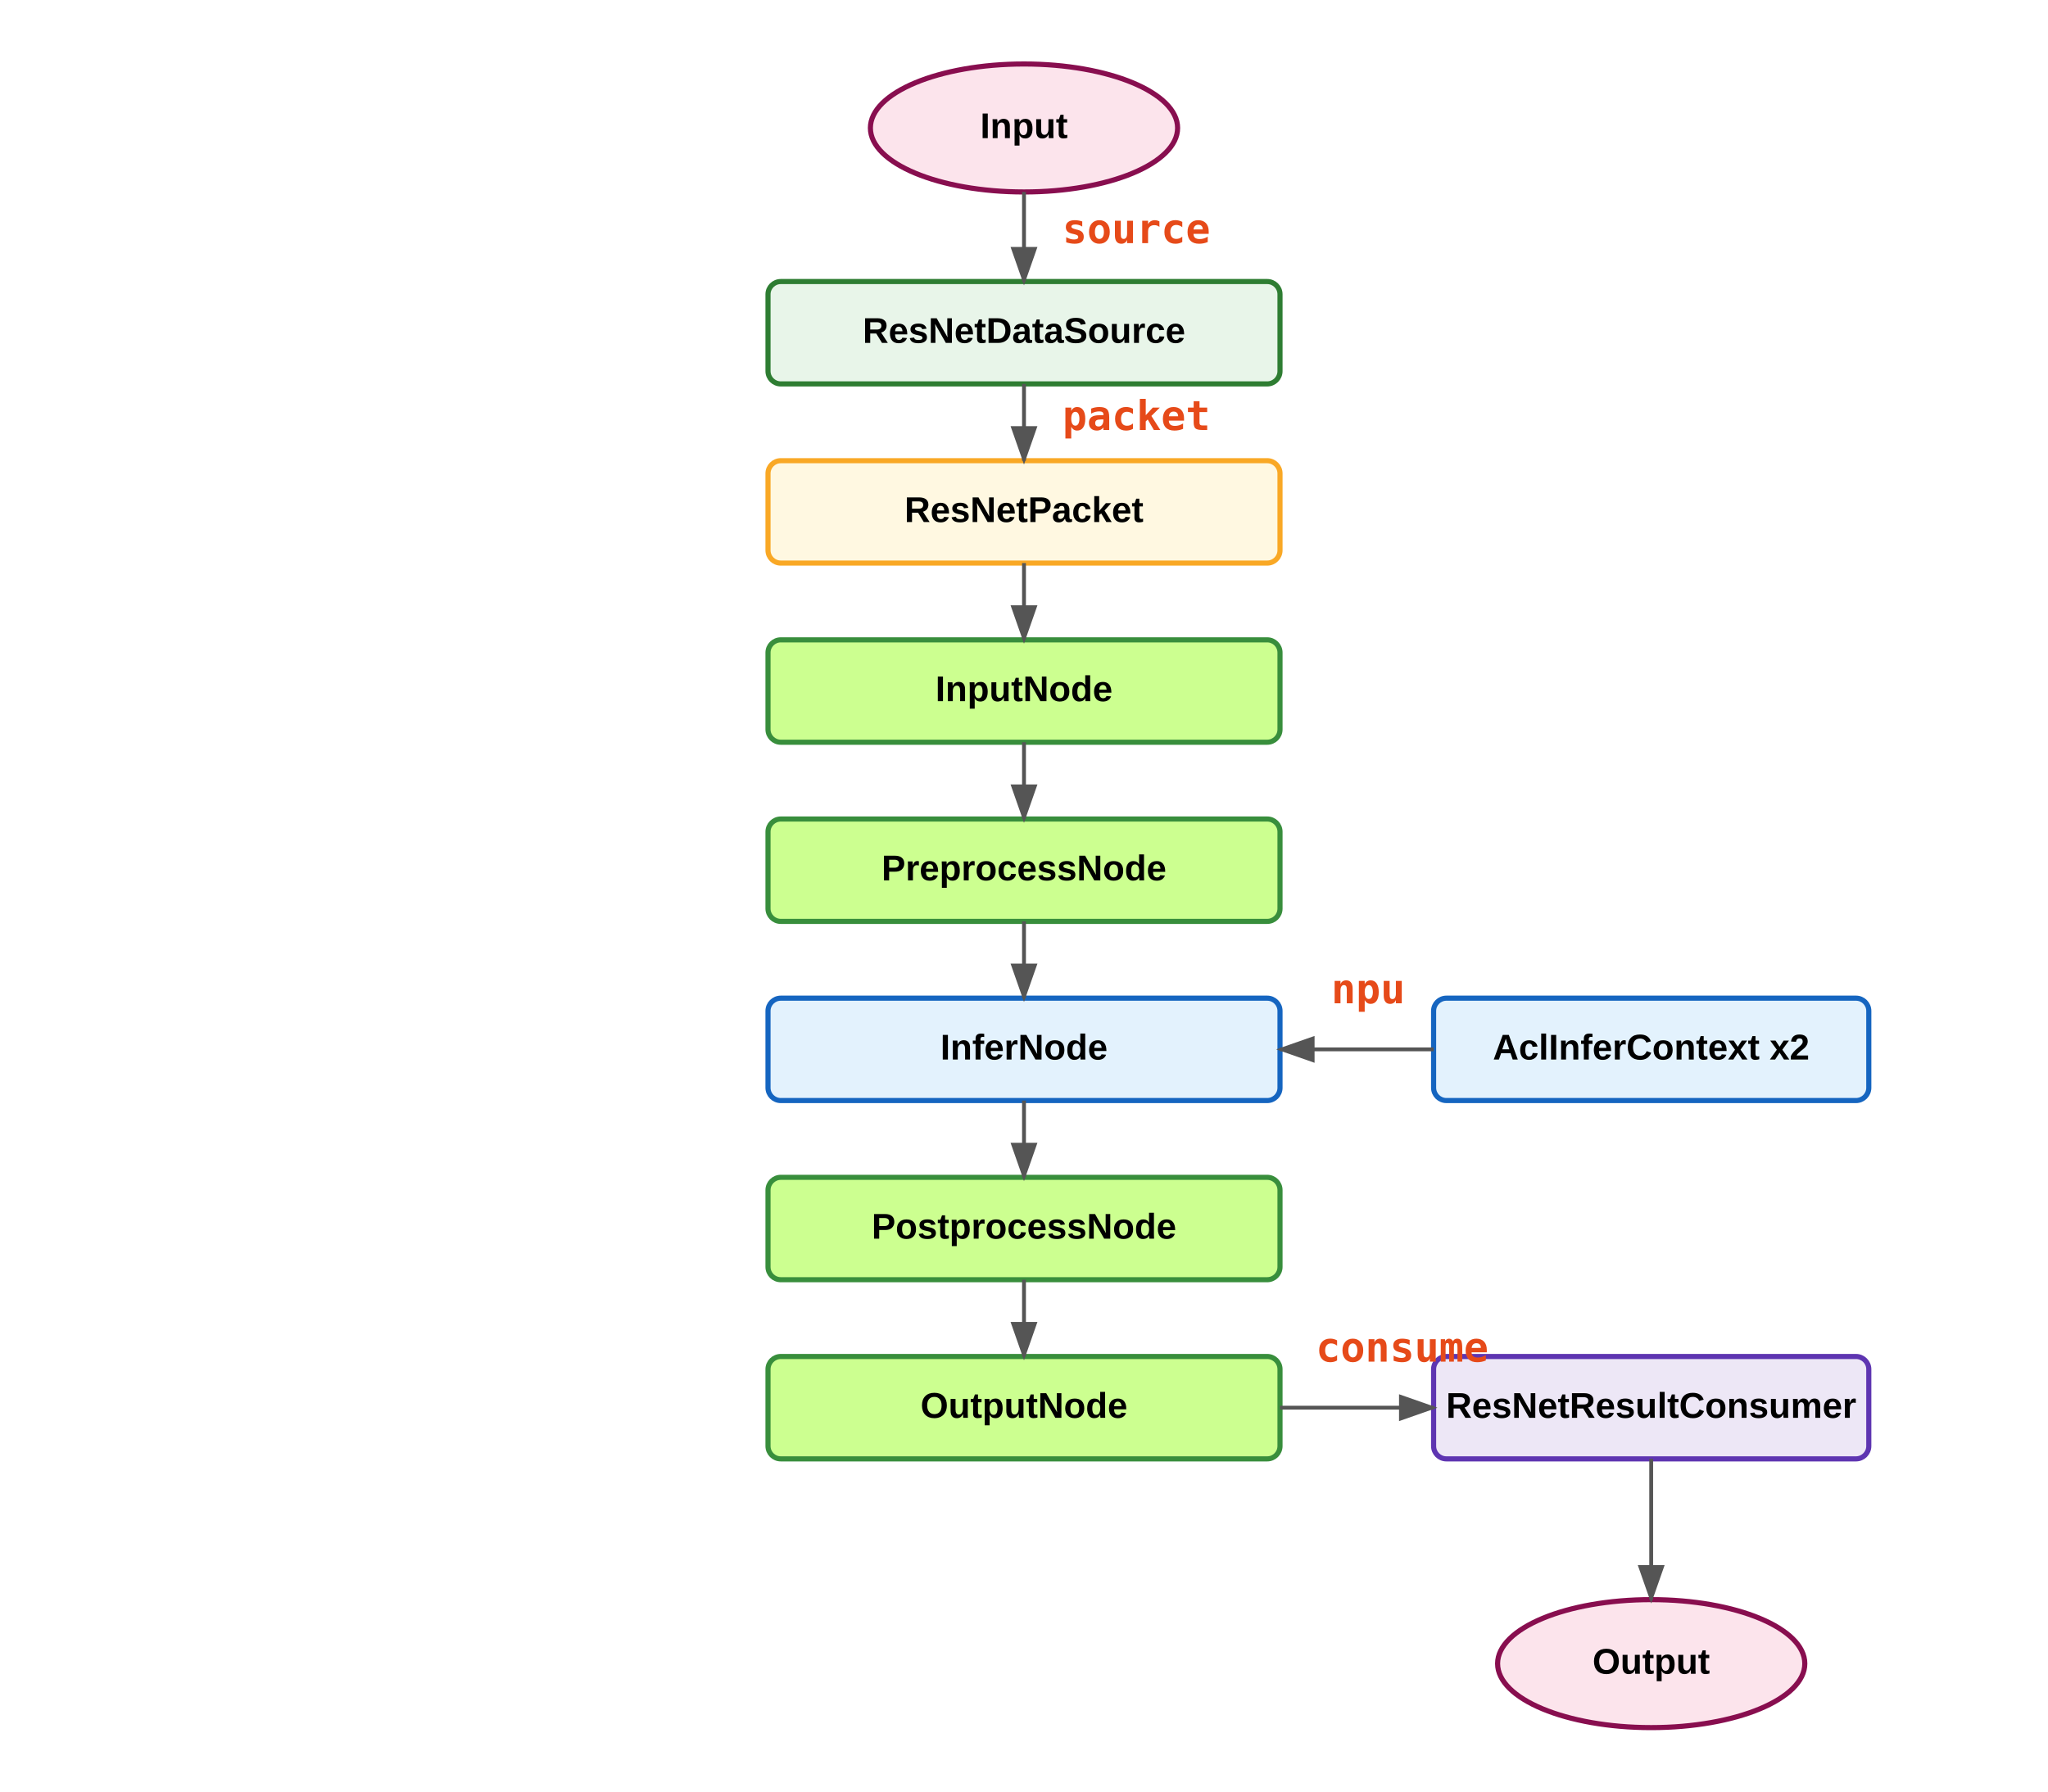
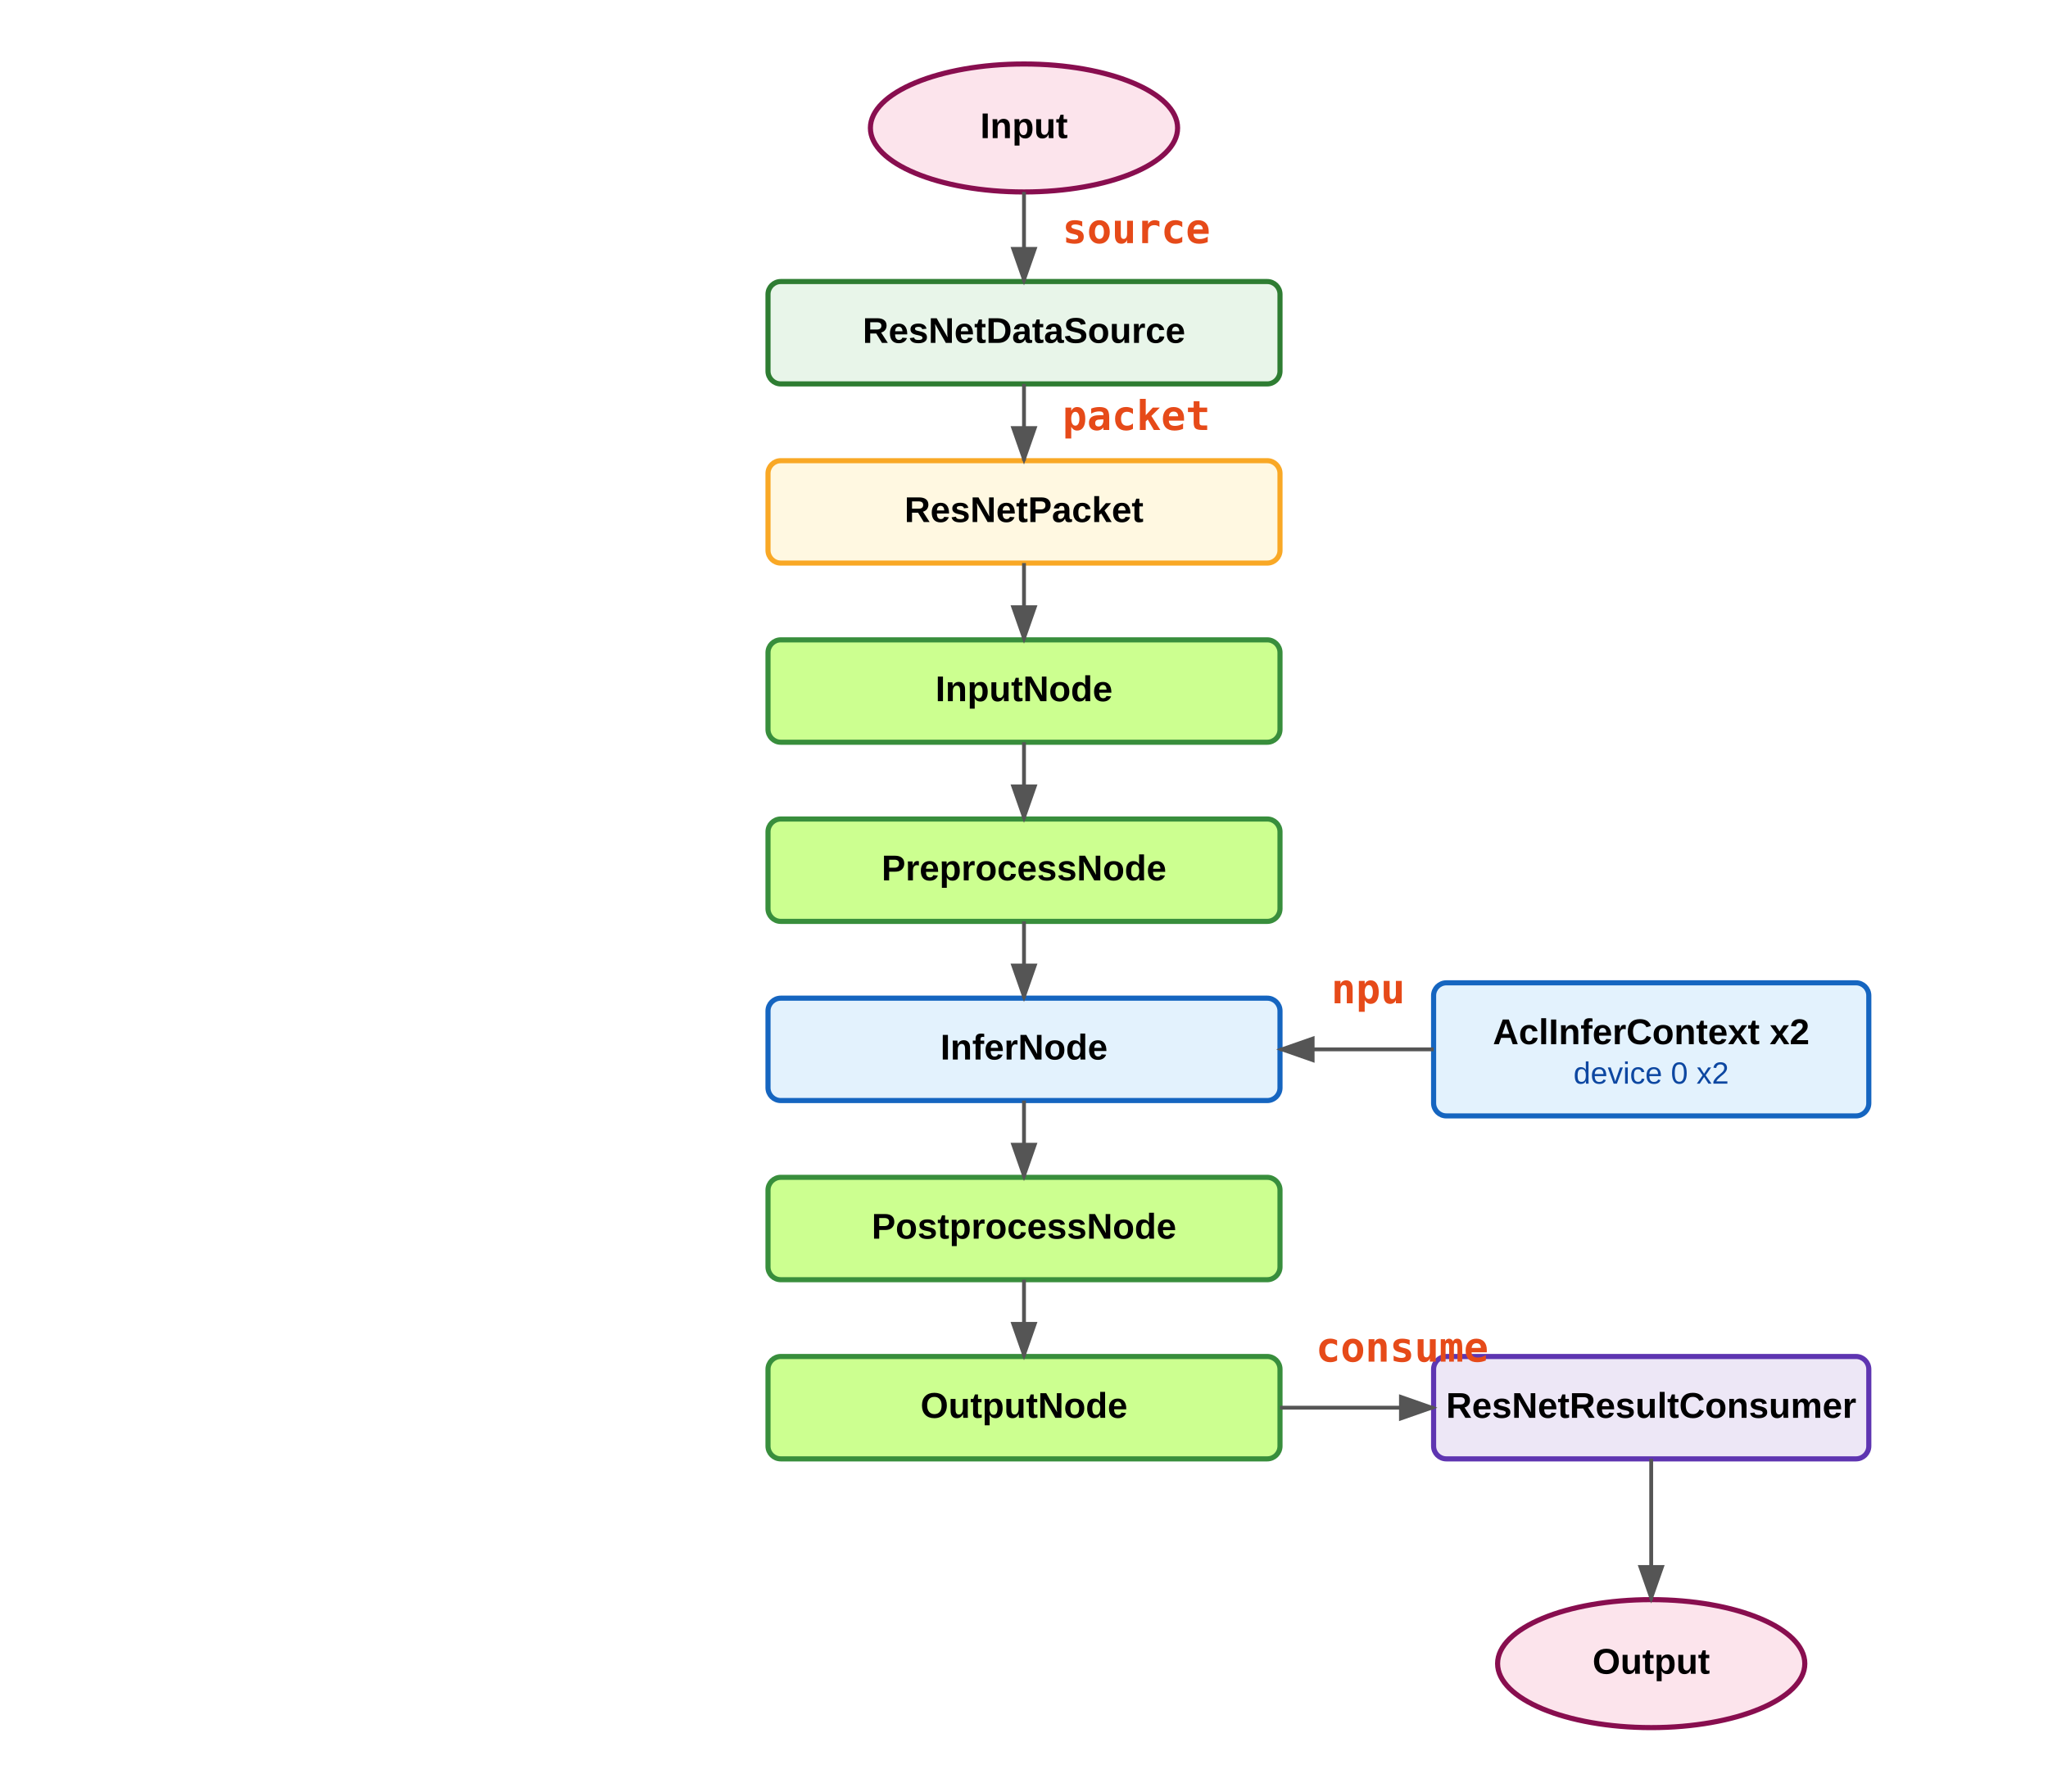
<svg xmlns="http://www.w3.org/2000/svg" width="800" height="700" viewBox="0 0 800 700">
  <defs>
    <marker id="arrowhead" markerWidth="10" markerHeight="7" refX="9" refY="3.5" orient="auto">
      <polygon points="0 0, 10 3.5, 0 7" fill="#555" />
    </marker>
    <style>
      .text { font-family: 'Segoe UI', Arial, sans-serif; font-size: 14px; text-anchor: middle; dominant-baseline: middle; font-weight: bold; }
+       .sub-text { font-family: 'Segoe UI', Arial, sans-serif; font-size: 12px; text-anchor: middle; dominant-baseline: middle; fill: #0d47a1; }
      .label-text { font-family: 'Consolas', monospace; font-size: 16px; fill: #E64A19; font-weight: 900; }
      .box { stroke-width: 2; }
      .input-output { fill: #fce4ec; stroke: #880e4f; }
      .source-box { fill: #e8f5e9; stroke: #2e7d32; }
      .packet-box { fill: #fff8e1; stroke: #f9a825; }
      .cpu-box { fill: #ccff90; stroke: #388e3c; }
      .npu-box { fill: #e3f2fd; stroke: #1565c0; }
      .consumer-box { fill: #ede7f6; stroke: #5e35b1; }
      .line { fill: none; stroke: #555; stroke-width: 1.5; marker-end: url(#arrowhead); }
    </style>
  </defs>
  <ellipse cx="400" cy="50" rx="60" ry="25" class="box input-output" />
  <text x="400" y="50" class="text">Input</text>
  <rect x="300" y="110" width="200" height="40" rx="5" class="box source-box" />
  <text x="400" y="130" class="text">ResNetDataSource</text>
  <rect x="300" y="180" width="200" height="40" rx="5" class="box packet-box" />
  <text x="400" y="200" class="text">ResNetPacket</text>
  <rect x="300" y="250" width="200" height="40" rx="5" class="box cpu-box" />
  <text x="400" y="270" class="text">InputNode</text>
  <rect x="300" y="320" width="200" height="40" rx="5" class="box cpu-box" />
  <text x="400" y="340" class="text">PreprocessNode</text>
  <rect x="300" y="390" width="200" height="40" rx="5" class="box npu-box" />
  <text x="400" y="410" class="text">InferNode</text>
  <rect x="300" y="460" width="200" height="40" rx="5" class="box cpu-box" />
  <text x="400" y="480" class="text">PostprocessNode</text>
  <rect x="300" y="530" width="200" height="40" rx="5" class="box cpu-box" />
  <text x="400" y="550" class="text">OutputNode</text>
-   <rect x="560" y="390" width="170" height="40" rx="5" class="box npu-box" />
-   <text x="645" y="410" class="text">AclInferContext x2</text>
+   <rect x="560" y="384" width="170" height="52" rx="5" class="box npu-box" />
+   <text x="645" y="404" class="text">AclInferContext x2</text>
+   <text x="645" y="420" class="sub-text">device 0 x2</text>
  <rect x="560" y="530" width="170" height="40" rx="5" class="box consumer-box" />
  <text x="645" y="550" class="text">ResNetResultConsumer</text>
  <ellipse cx="645" cy="650" rx="60" ry="25" class="box input-output" />
  <text x="645" y="650" class="text">Output</text>
  <path d="M400,75 L400,110" class="line" />
  <text x="415" y="95" class="label-text">source</text>
  <path d="M400,150 L400,180" class="line" />
  <text x="415" y="168" class="label-text">packet</text>
  <path d="M400,220 L400,250" class="line" />
  <path d="M400,290 L400,320" class="line" />
  <path d="M400,360 L400,390" class="line" />
  <path d="M400,430 L400,460" class="line" />
  <path d="M400,500 L400,530" class="line" />
  <path d="M560,410 L500,410" class="line" />
  <text x="520" y="392" class="label-text">npu</text>
  <path d="M500,550 L560,550" class="line" />
  <text x="514" y="532" class="label-text">consume</text>
  <path d="M645,570 L645,625" class="line" />
</svg>
